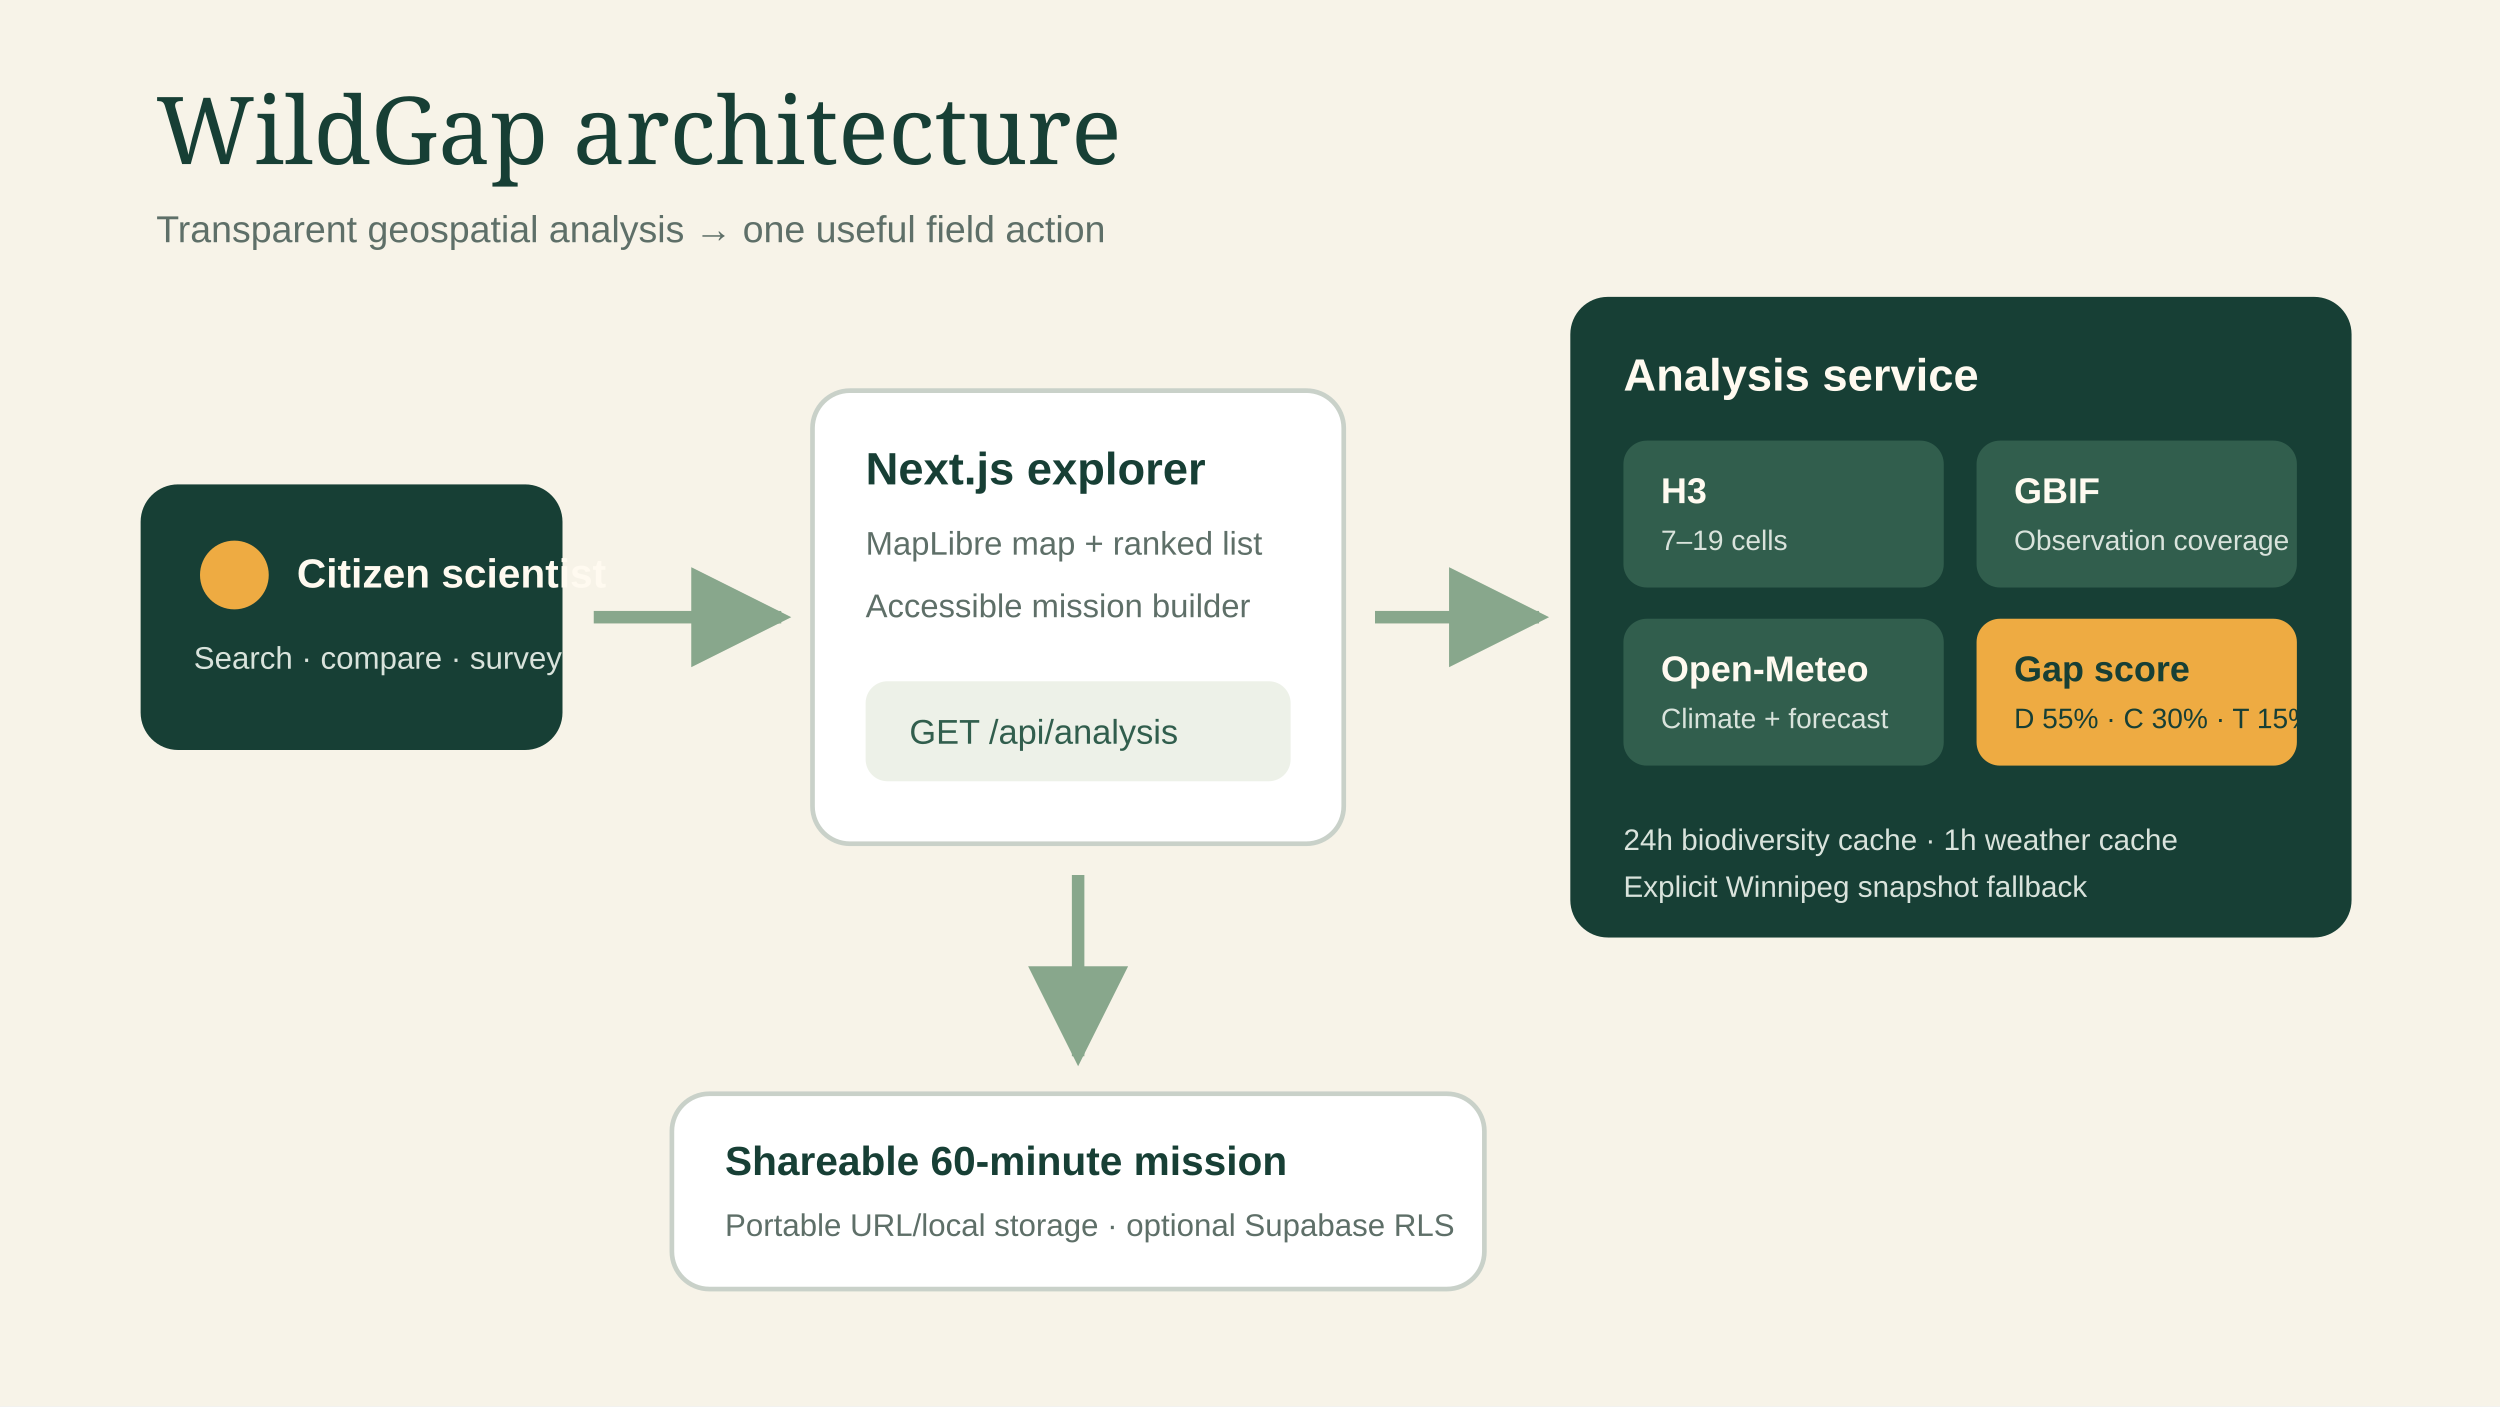
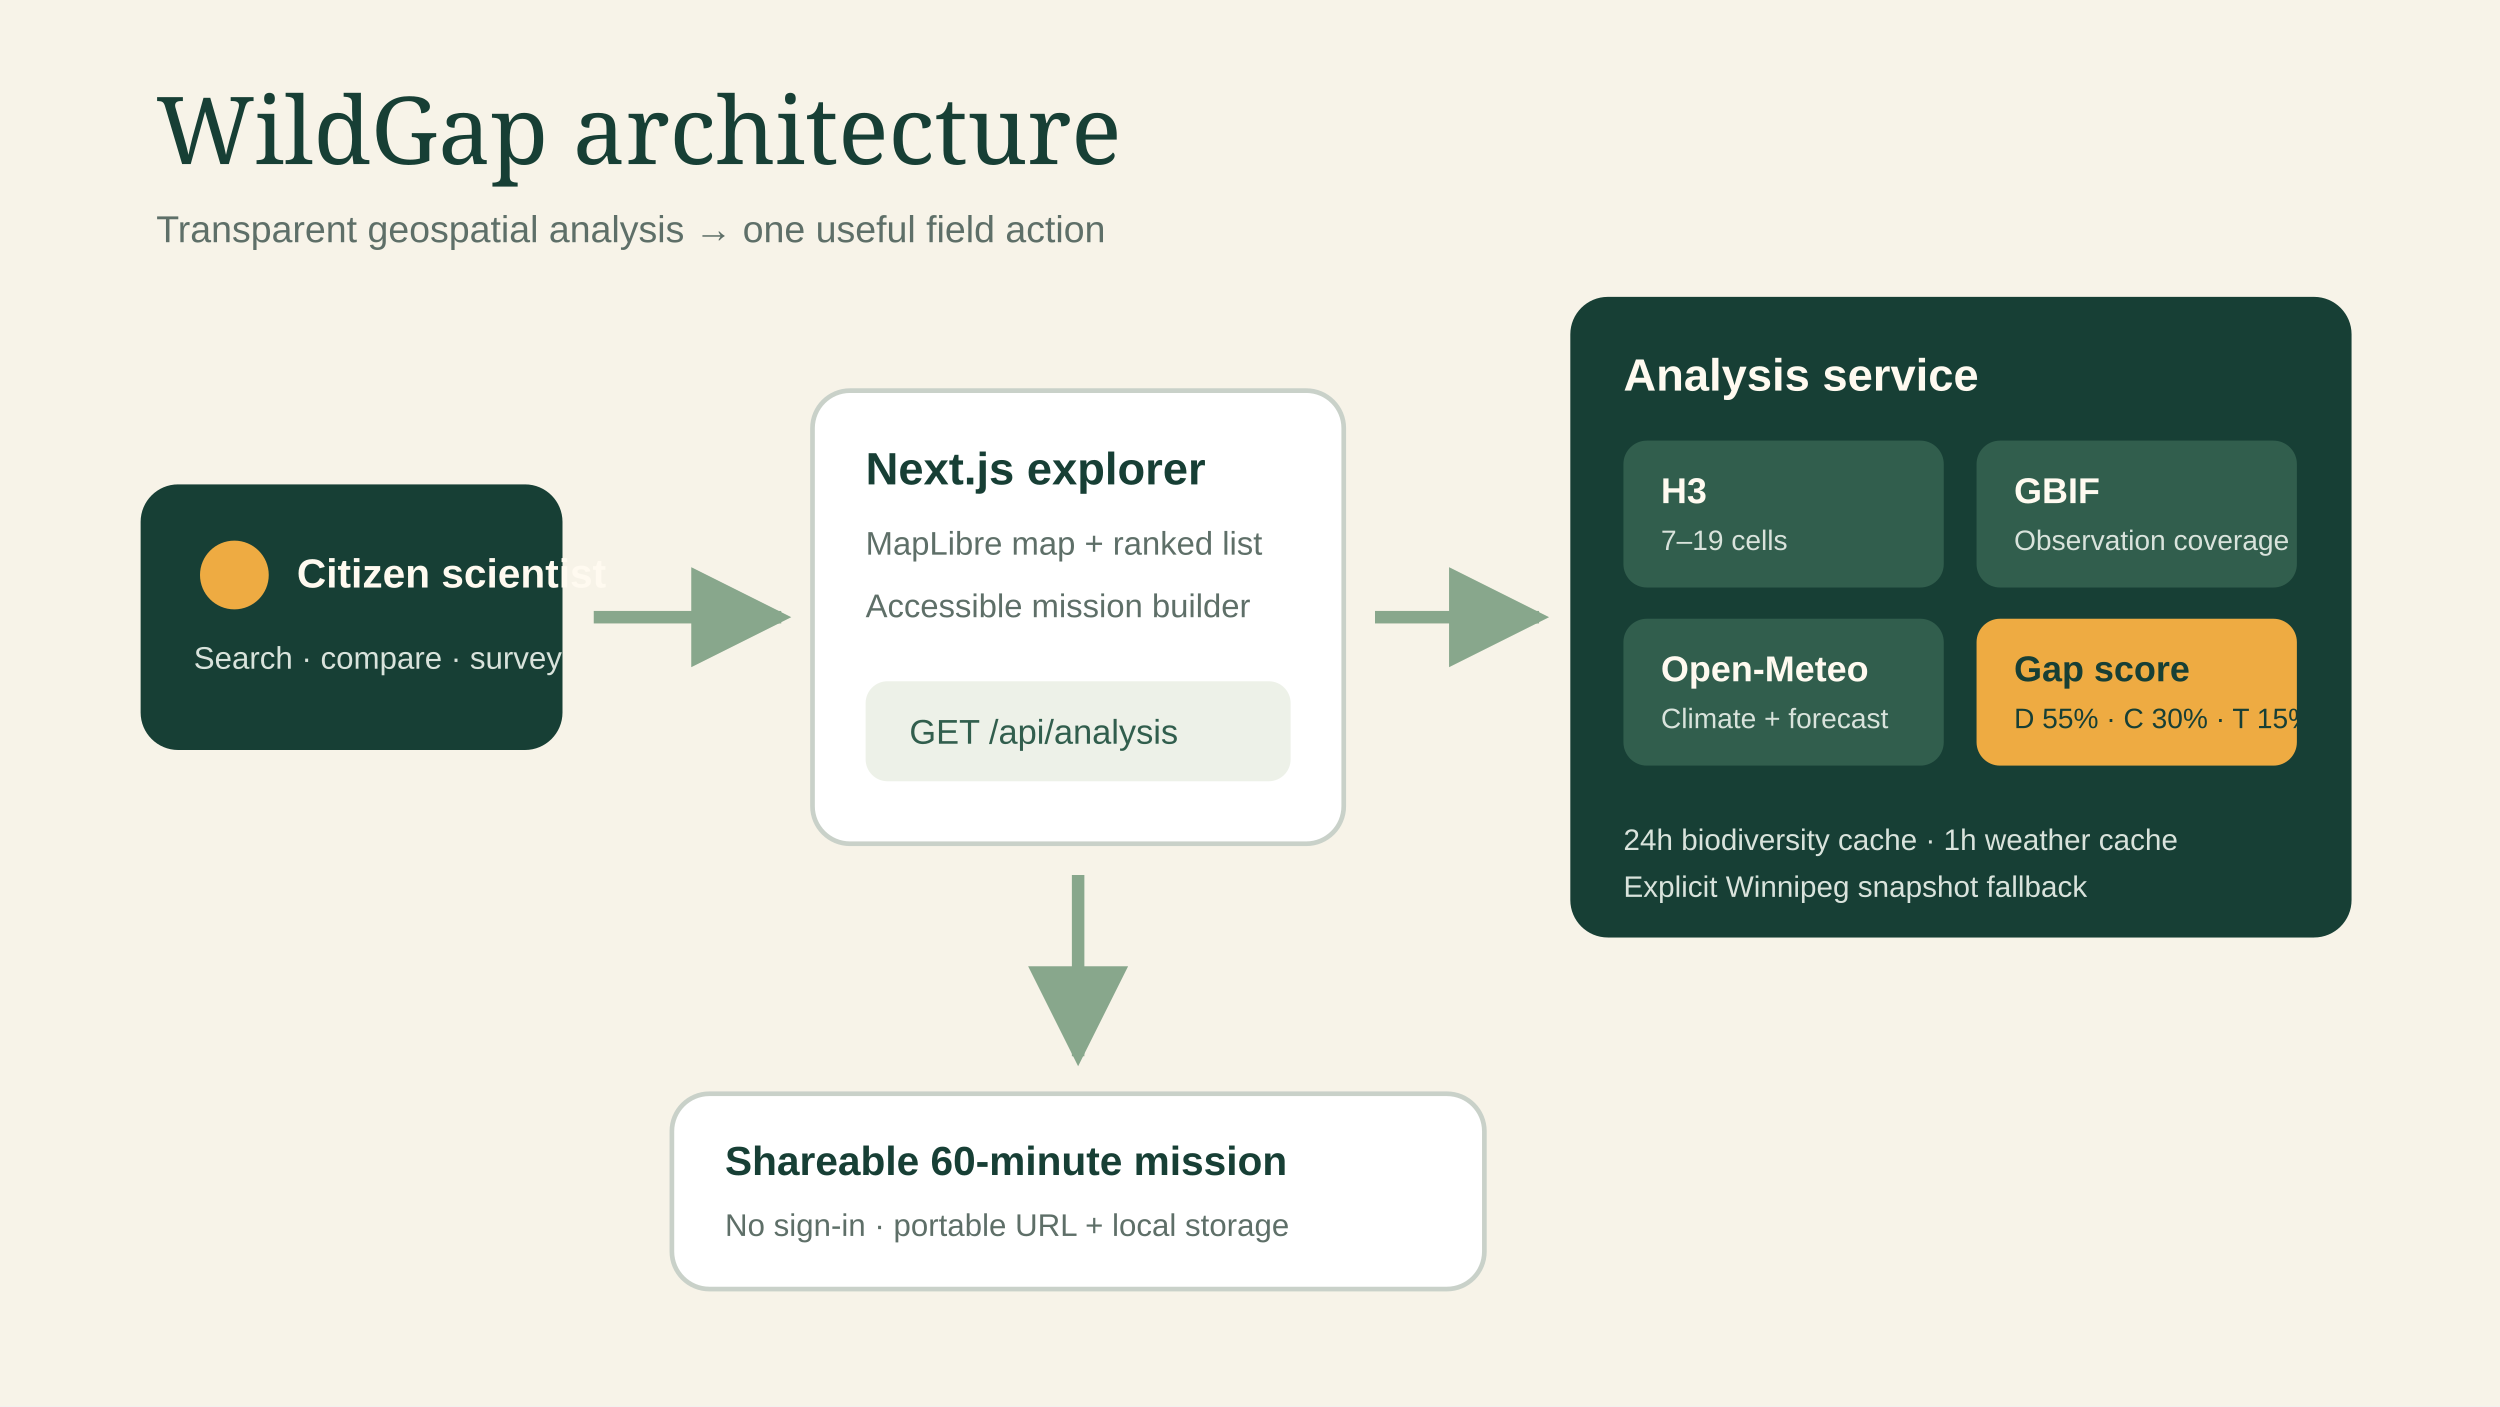
<svg xmlns="http://www.w3.org/2000/svg" width="1600" height="900" viewBox="0 0 1600 900" role="img" aria-labelledby="title desc">
  <rect width="1600" height="900" fill="#f7f3e8" />
  <text x="100" y="105" fill="#173f35" font-family="Georgia,serif" font-size="60">WildGap architecture</text>
  <text x="100" y="155" fill="#5e6f68" font-family="Arial,sans-serif" font-size="24">Transparent geospatial analysis → one useful field action</text>
  <g font-family="Arial,sans-serif">
    <g transform="translate(90 310)">
      <rect width="270" height="170" rx="24" fill="#173f35" />
      <circle cx="60" cy="58" r="22" fill="#eeab42" />
      <text x="100" y="66" fill="#fffaf0" font-size="26" font-weight="700">Citizen scientist</text>
      <text x="34" y="118" fill="#d9e3dc" font-size="20">Search · compare · survey</text>
    </g>
    <path d="M380 395H500" stroke="#88a78c" stroke-width="8" marker-end="url(#arrow)" />
    <g transform="translate(520 250)">
      <rect width="340" height="290" rx="24" fill="#fff" stroke="#c9d1c9" stroke-width="3" />
      <text x="34" y="60" fill="#173f35" font-size="29" font-weight="700">Next.js explorer</text>
      <text x="34" y="105" fill="#5e6f68" font-size="21">MapLibre map + ranked list</text>
      <text x="34" y="145" fill="#5e6f68" font-size="21">Accessible mission builder</text>
      <rect x="34" y="186" width="272" height="64" rx="14" fill="#edf1e8" />
      <text x="62" y="226" fill="#315e4d" font-size="22">GET /api/analysis</text>
    </g>
    <path d="M880 395H985" stroke="#88a78c" stroke-width="8" marker-end="url(#arrow)" />
    <g transform="translate(1005 190)">
      <rect width="500" height="410" rx="24" fill="#173f35" />
      <text x="34" y="60" fill="#fffaf0" font-size="29" font-weight="700">Analysis service</text>
      <g transform="translate(34 92)">
        <rect width="205" height="94" rx="15" fill="#315e4d" />
        <text x="24" y="40" fill="#fffaf0" font-size="23" font-weight="700">H3</text>
        <text x="24" y="70" fill="#d9e3dc" font-size="18">7–19 cells</text>
      </g>
      <g transform="translate(260 92)">
        <rect width="205" height="94" rx="15" fill="#315e4d" />
        <text x="24" y="40" fill="#fffaf0" font-size="23" font-weight="700">GBIF</text>
        <text x="24" y="70" fill="#d9e3dc" font-size="18">Observation coverage</text>
      </g>
      <g transform="translate(34 206)">
        <rect width="205" height="94" rx="15" fill="#315e4d" />
        <text x="24" y="40" fill="#fffaf0" font-size="23" font-weight="700">Open-Meteo</text>
        <text x="24" y="70" fill="#d9e3dc" font-size="18">Climate + forecast</text>
      </g>
      <g transform="translate(260 206)">
        <rect width="205" height="94" rx="15" fill="#eeab42" />
        <text x="24" y="40" fill="#173f35" font-size="23" font-weight="700">Gap score</text>
        <text x="24" y="70" fill="#173f35" font-size="18">D 55% · C 30% · T 15%</text>
      </g>
      <text x="34" y="354" fill="#d9e3dc" font-size="19">24h biodiversity cache · 1h weather cache</text>
      <text x="34" y="384" fill="#d9e3dc" font-size="19">Explicit Winnipeg snapshot fallback</text>
    </g>
    <path d="M690 560V676" stroke="#88a78c" stroke-width="8" marker-end="url(#arrow)" />
    <g transform="translate(430 700)">
      <rect width="520" height="125" rx="24" fill="#fff" stroke="#c9d1c9" stroke-width="3" />
      <text x="34" y="52" fill="#173f35" font-size="26" font-weight="700">Shareable 60-minute mission</text>
-       <text x="34" y="91" fill="#5e6f68" font-size="20">Portable URL/local storage · optional Supabase RLS</text>
+       <text x="34" y="91" fill="#5e6f68" font-size="20">No sign-in · portable URL + local storage</text>
    </g>
  </g>
  <defs>
    <marker id="arrow" viewBox="0 0 10 10" refX="9" refY="5" markerWidth="8" markerHeight="8" orient="auto-start-reverse">
      <path d="M 0 0 L 10 5 L 0 10 z" fill="#88a78c" />
    </marker>
  </defs>
</svg>
